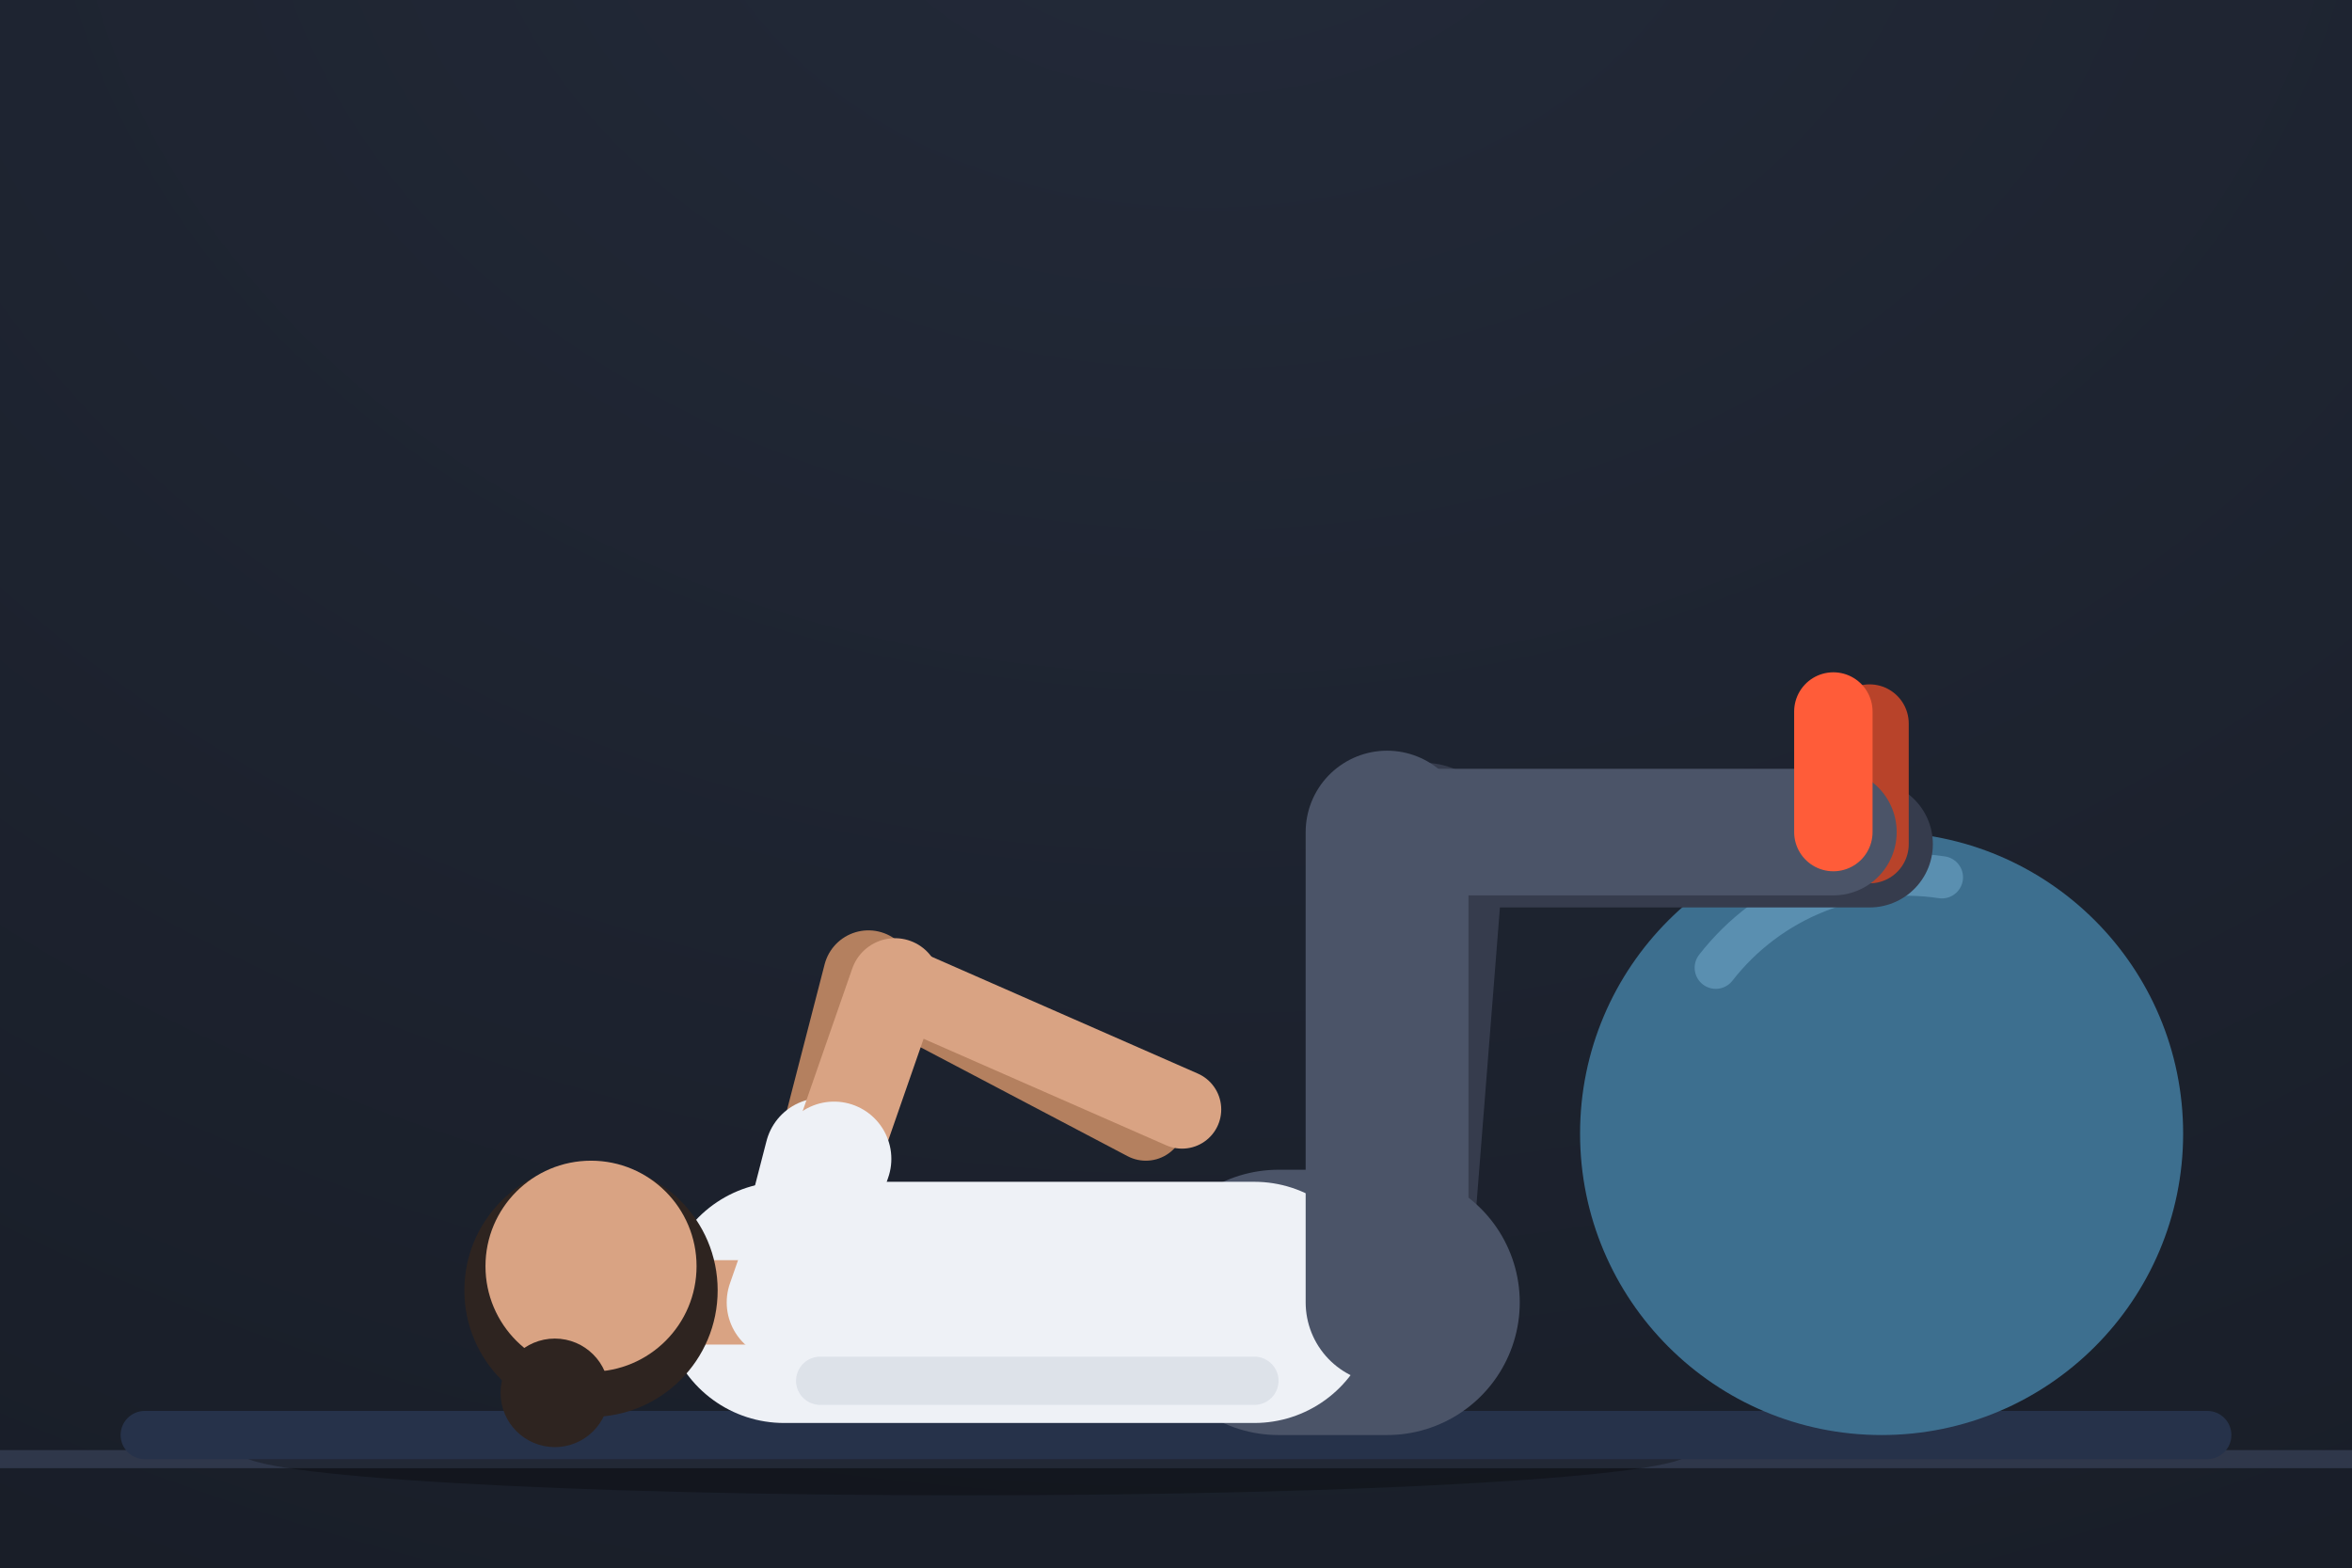
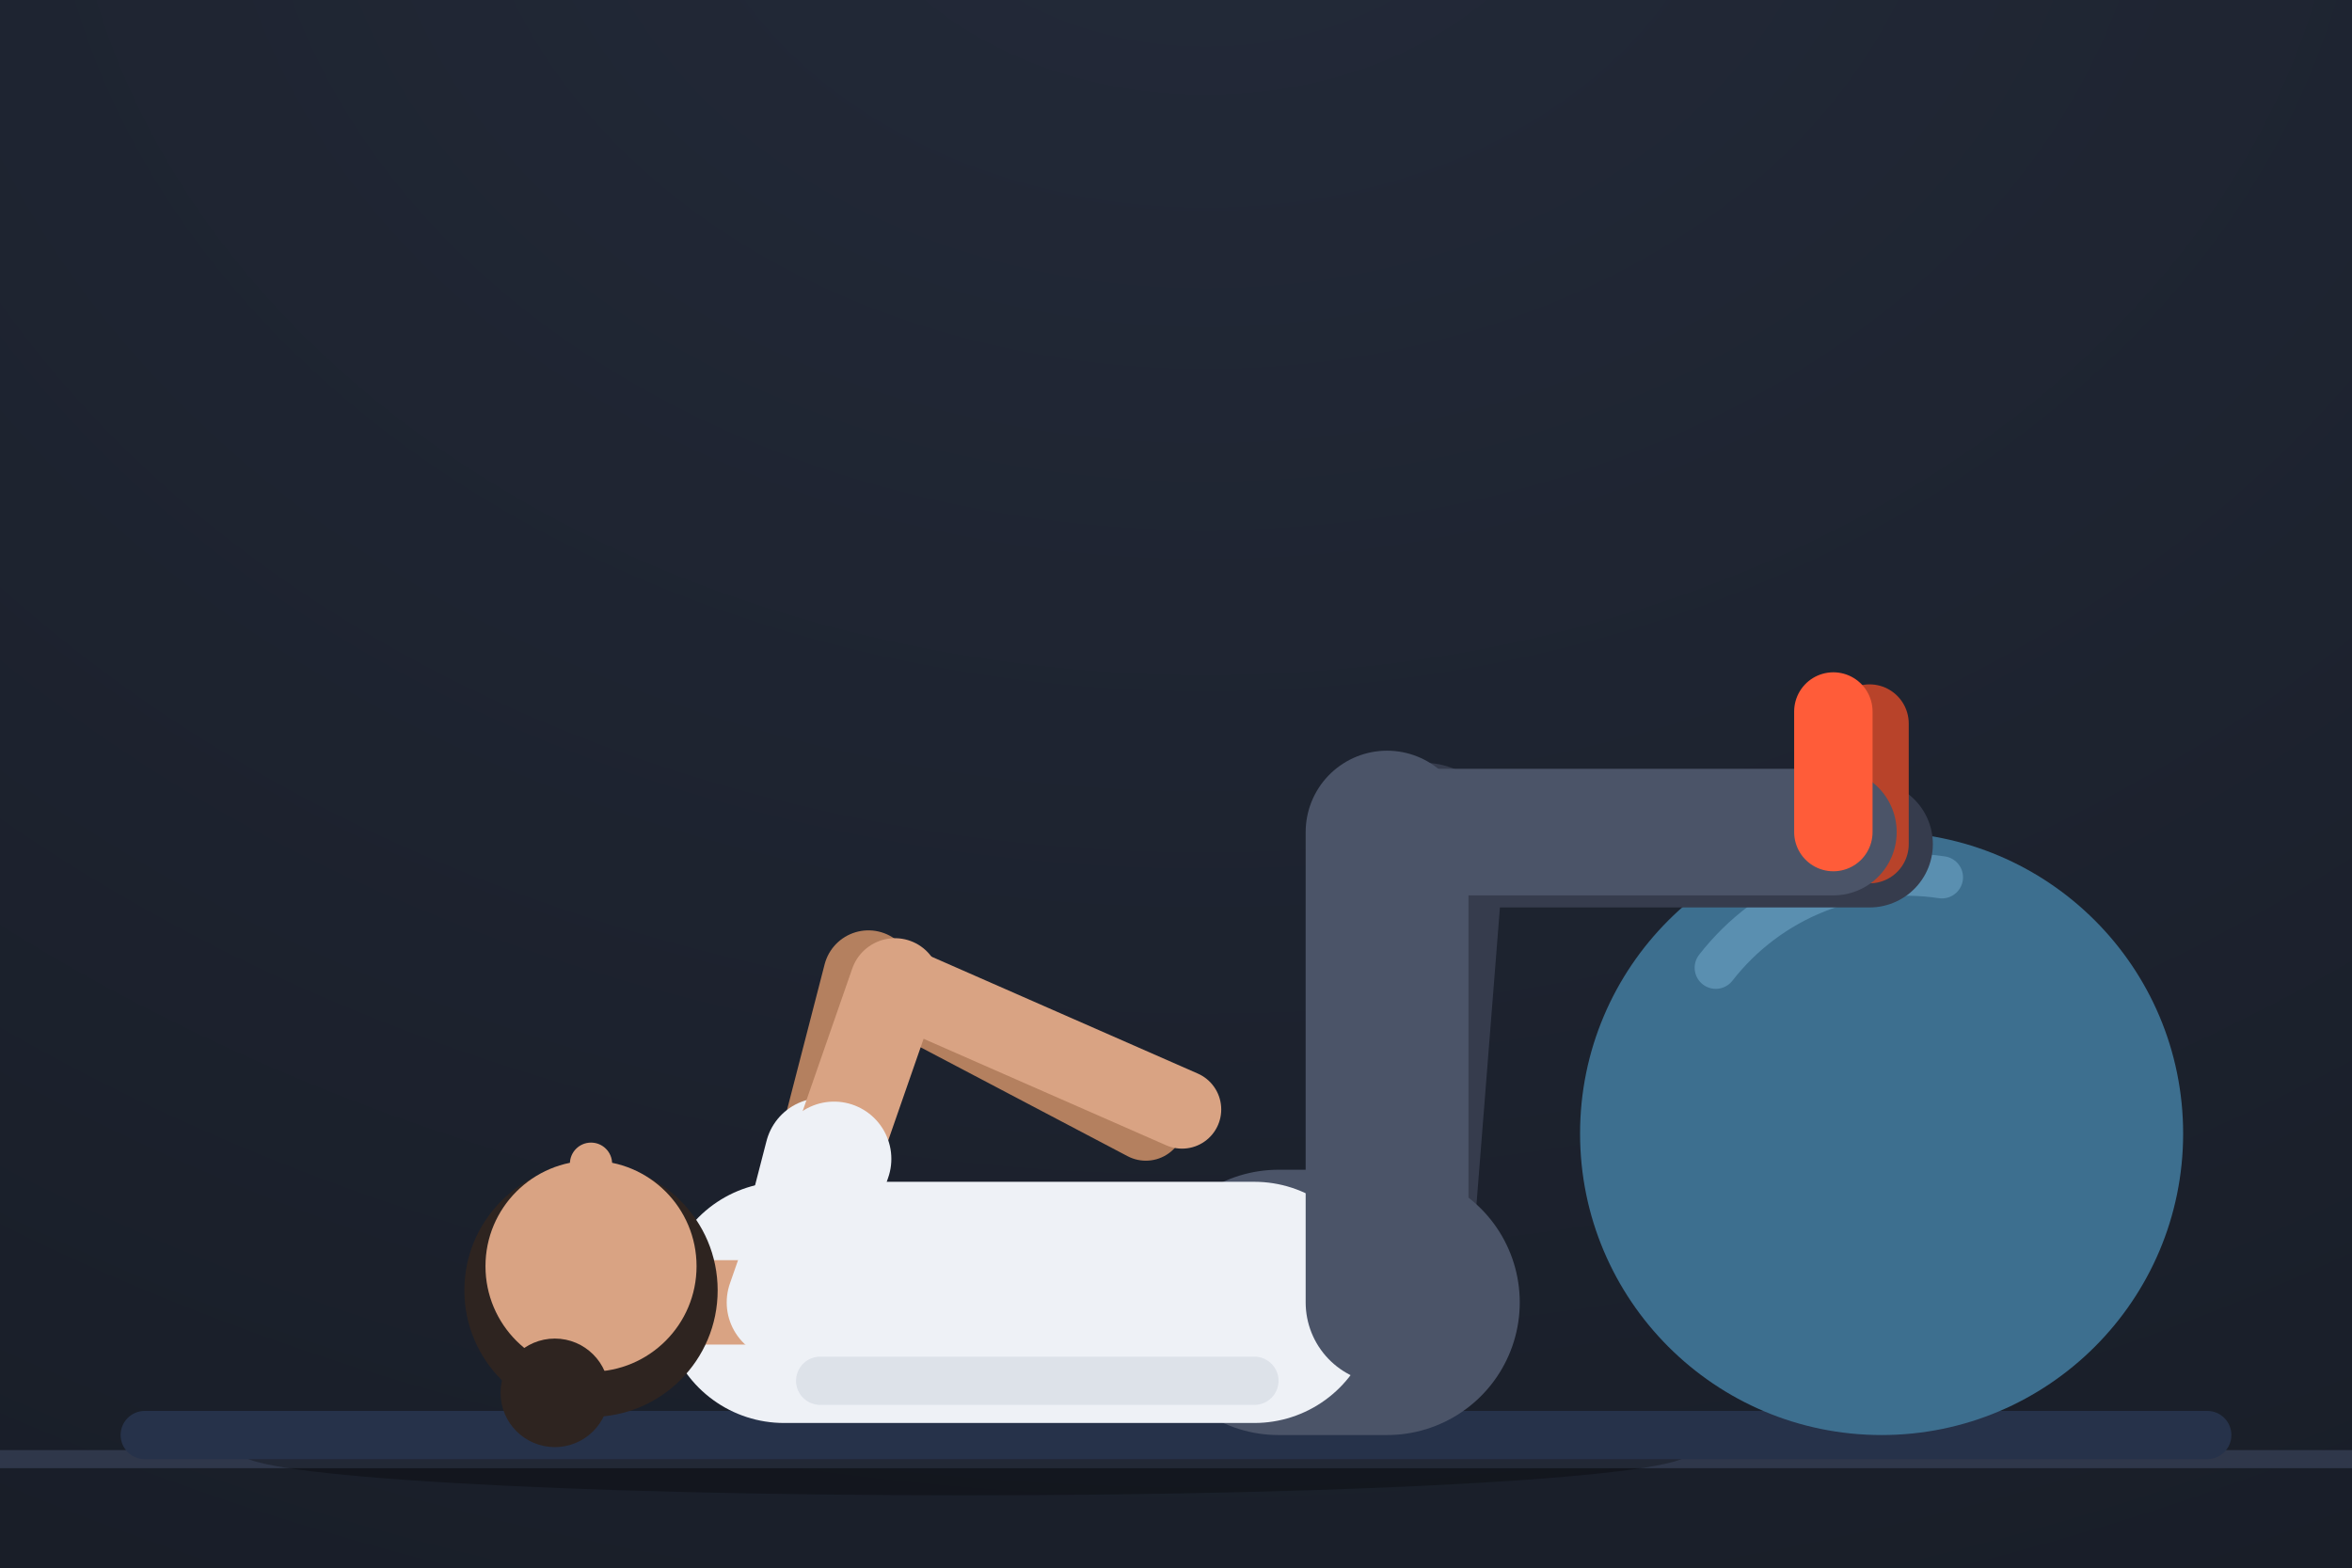
<svg xmlns="http://www.w3.org/2000/svg" viewBox="100 112 390 260" width="600" height="400" role="img" aria-label="90/90 psoas relief on a Swiss ball">
  <defs>
    <radialGradient id="bg" cx="50%" cy="30%" r="80%">
      <stop offset="0" stop-color="#232a39" />
      <stop offset="1" stop-color="#141820" />
    </radialGradient>
  </defs>
  <rect x="-100" y="-100" width="800" height="600" fill="url(#bg)" />
  <line x1="30" y1="354" x2="570" y2="354" stroke="#2f374a" stroke-width="3" stroke-linecap="round" />
  <ellipse cx="260.0" cy="353" rx="120" ry="7" fill="#000" opacity="0.28" />
  <rect x="120" y="346" width="350" height="8" rx="4" fill="#26324a" />
  <circle cx="412" cy="300" r="50" fill="#3d6f8f" />
  <path d="M384.5 272.5 A 40 40 0 0 1 422 257.5" stroke="#5a8fb0" stroke-width="7" stroke-linecap="round" fill="none" />
  <path d="M230.0 328.0 L244.0 273.8" stroke="#b4805f" stroke-width="15" stroke-linecap="round" stroke-linejoin="round" fill="none" />
  <path d="M230.0 328.0 L236.3 303.6" stroke="#eef1f6" stroke-width="19" stroke-linecap="round" stroke-linejoin="round" fill="none" />
  <path d="M244.0 273.8 L290.0 298.0" stroke="#b4805f" stroke-width="13" stroke-linecap="round" stroke-linejoin="round" fill="none" />
  <path d="M330.0 328.0 L336.0 252.0" stroke="#363c4d" stroke-width="27" stroke-linecap="round" stroke-linejoin="round" fill="none" />
  <path d="M336.0 252.0 L410.0 252.0" stroke="#363c4d" stroke-width="21" stroke-linecap="round" stroke-linejoin="round" fill="none" />
  <path d="M410.0 252.0 L410.0 232.0" stroke="#b8432a" stroke-width="13" stroke-linecap="round" stroke-linejoin="round" fill="none" />
  <path d="M330.0 328.0 L312.0 328.0" stroke="#4b5468" stroke-width="44" stroke-linecap="round" stroke-linejoin="round" fill="none" />
  <path d="M308.0 328.0 L230.0 328.0" stroke="#eef1f6" stroke-width="40" stroke-linecap="round" stroke-linejoin="round" fill="none" />
  <path d="M308.0 328.0 L236.0 328.0" stroke="#cfd5df" stroke-width="8" stroke-linecap="round" stroke-linejoin="round" fill="none" opacity="0.55" transform="translate(0.0 13.0)" />
  <path d="M230.0 328.0 L216.0 328.0" stroke="#d9a383" stroke-width="14" stroke-linecap="round" stroke-linejoin="round" fill="none" />
  <circle cx="198.0" cy="326.0" r="21" fill="#2e2420" />
  <circle cx="198.0" cy="322.0" r="17.5" fill="#d9a383" />
+   <circle cx="198.0" cy="305.0" r="3.5" fill="#d9a383" />
  <circle cx="192.0" cy="343.0" r="9" fill="#2e2420" />
  <path d="M330.0 328.0 L330.0 250.0" stroke="#4b5468" stroke-width="27" stroke-linecap="round" stroke-linejoin="round" fill="none" />
  <path d="M330.0 250.0 L404.0 250.0" stroke="#4b5468" stroke-width="21" stroke-linecap="round" stroke-linejoin="round" fill="none" />
  <path d="M404.0 250.0 L404.0 230.0" stroke="#ff5c39" stroke-width="13" stroke-linecap="round" stroke-linejoin="round" fill="none" />
  <path d="M230.0 328.0 L248.4 275.1" stroke="#d9a383" stroke-width="15" stroke-linecap="round" stroke-linejoin="round" fill="none" />
  <path d="M230.0 328.0 L238.3 304.2" stroke="#eef1f6" stroke-width="19" stroke-linecap="round" stroke-linejoin="round" fill="none" />
  <path d="M248.4 275.1 L296.0 296.0" stroke="#d9a383" stroke-width="13" stroke-linecap="round" stroke-linejoin="round" fill="none" />
</svg>
